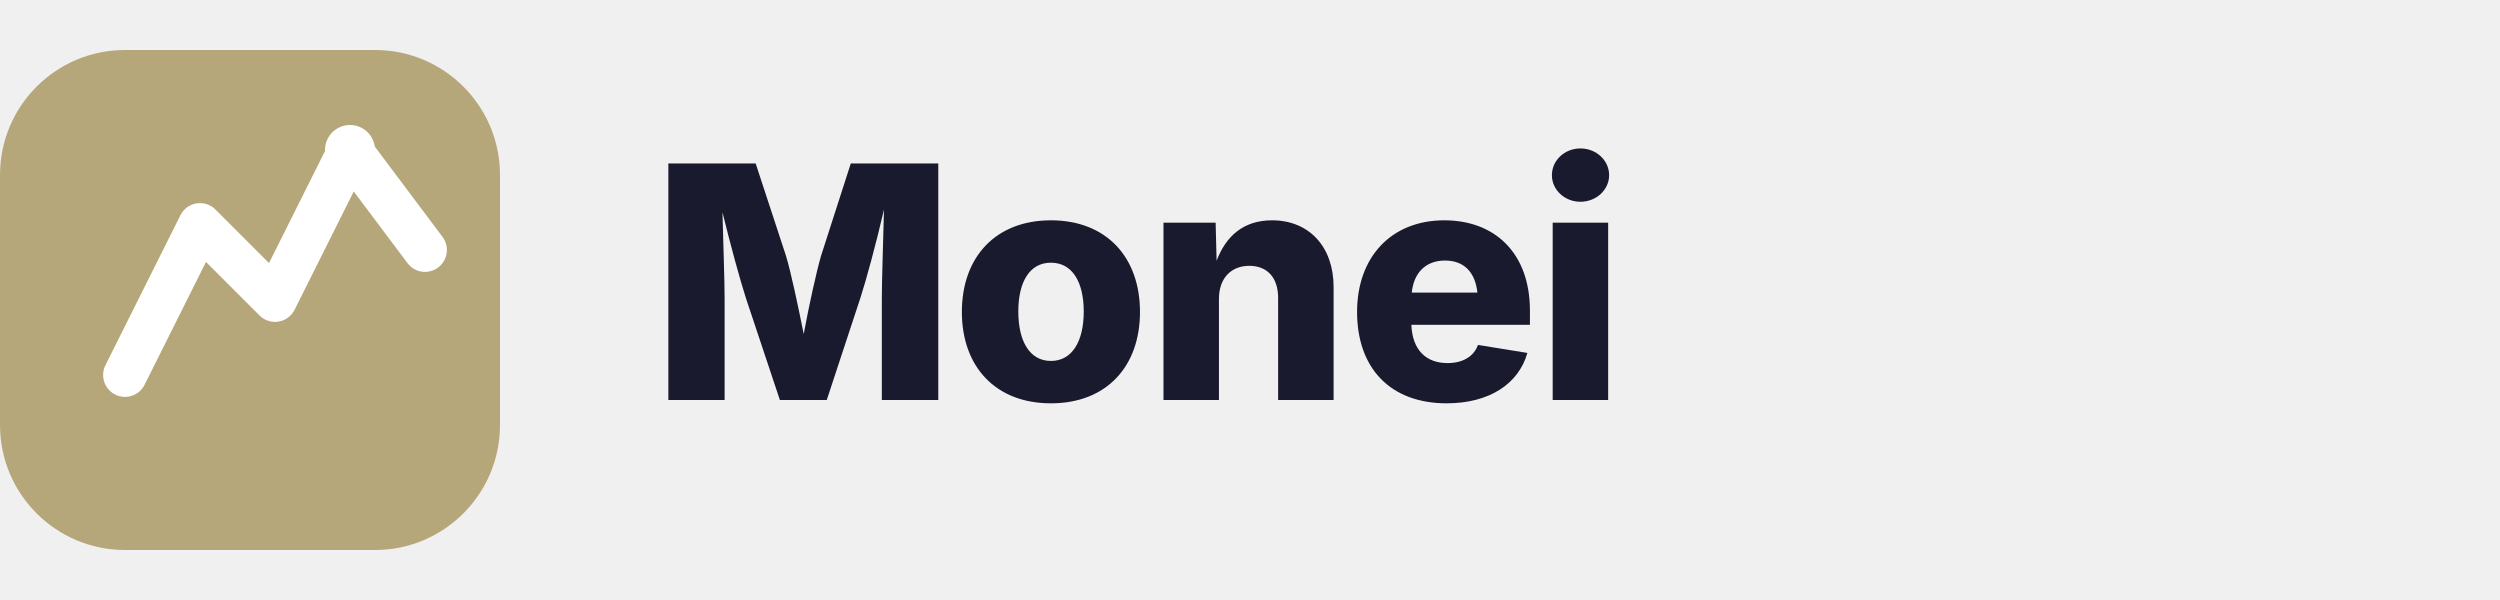
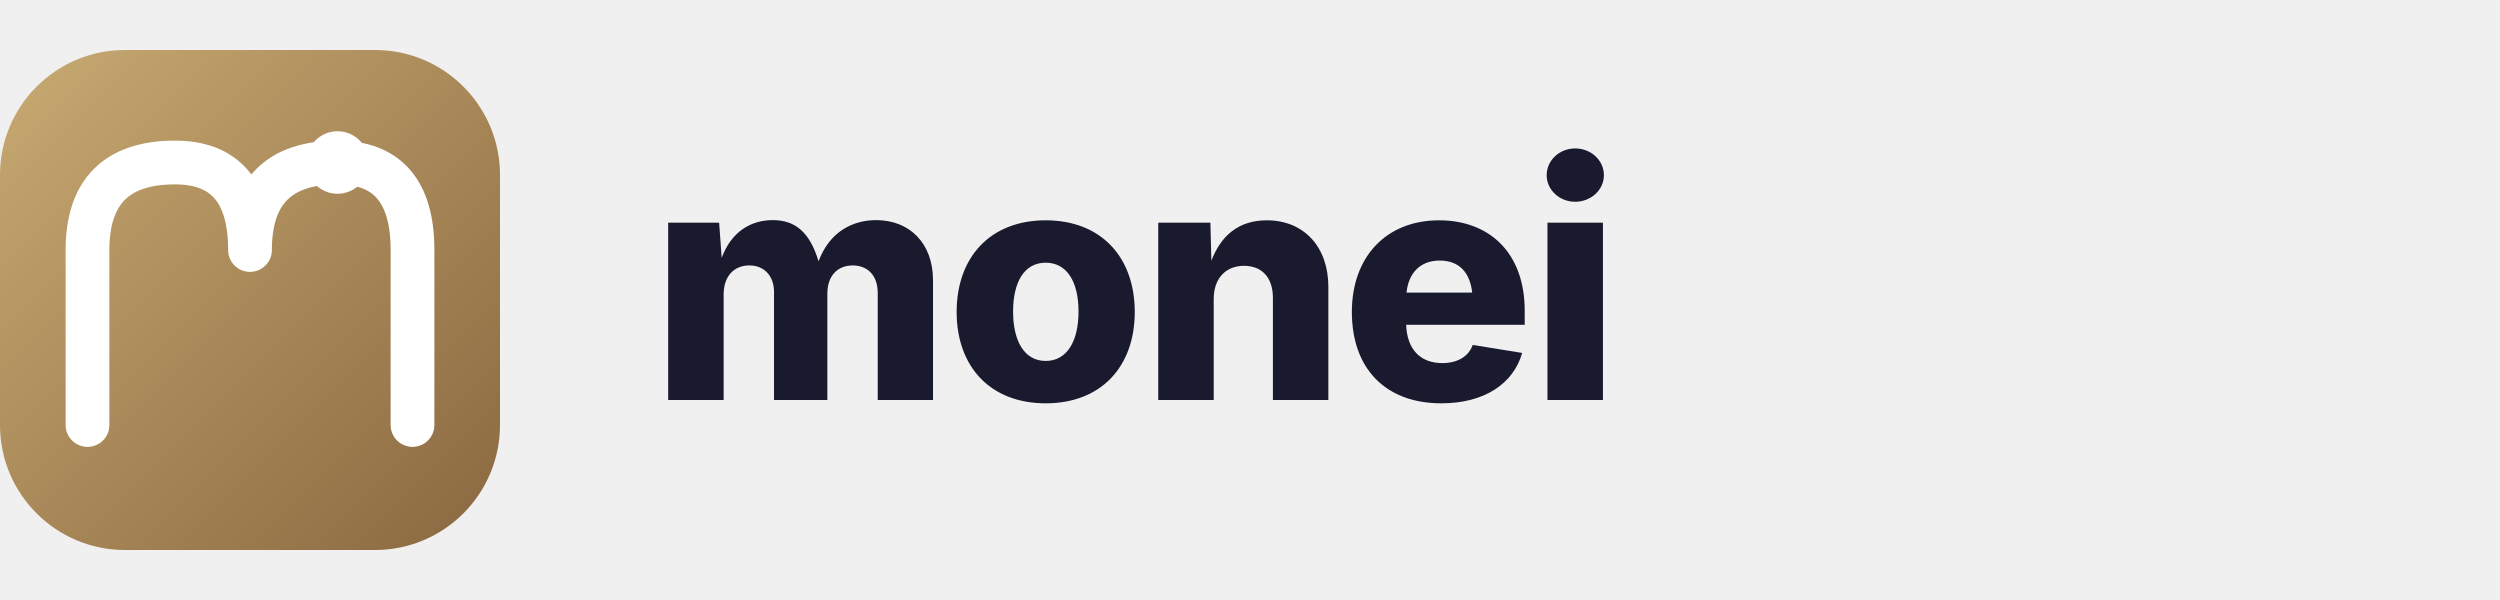
<svg xmlns="http://www.w3.org/2000/svg" viewBox="0 0 200 48" fill="none">
-   <g>
-     <rect width="40" height="40" rx="10" y="4" fill="#B6A77A" />
-     <path d="M10 30 L16 18 L22 24 L28 12 L34 20" stroke="white" stroke-width="3.5" stroke-linecap="round" stroke-linejoin="round" fill="none" />
-     <circle cx="28" cy="12" r="2" fill="white" />
-   </g>
-   <text x="52" y="32" font-family="Inter, -apple-system, system-ui, sans-serif" font-size="26" font-weight="800" fill="#1A1A2E" letter-spacing="-0.5">Monei</text>
+   <defs>
+     <linearGradient id="bg" x1="0" y1="0" x2="1" y2="1">
+       <stop offset="0%" stop-color="#C8AA72" />
+       <stop offset="100%" stop-color="#8A6840" />
+     </linearGradient>
+   </defs>
+   <rect width="40" height="40" rx="10" y="4" fill="url(#bg)" />
+   <path d="M7 34 L7 20 Q7 13 14 13 Q20 13 20 20 Q20 13 27 13 Q33 13 33 20 L33 34" stroke="white" stroke-width="3.5" fill="none" stroke-linecap="round" stroke-linejoin="round" />
+   <circle cx="27" cy="13" r="2.5" fill="white" />
+   <text x="52" y="32" font-family="Inter, -apple-system, system-ui, sans-serif" font-size="26" font-weight="800" fill="#1A1A2E" letter-spacing="-0.5">monei</text>
</svg>
